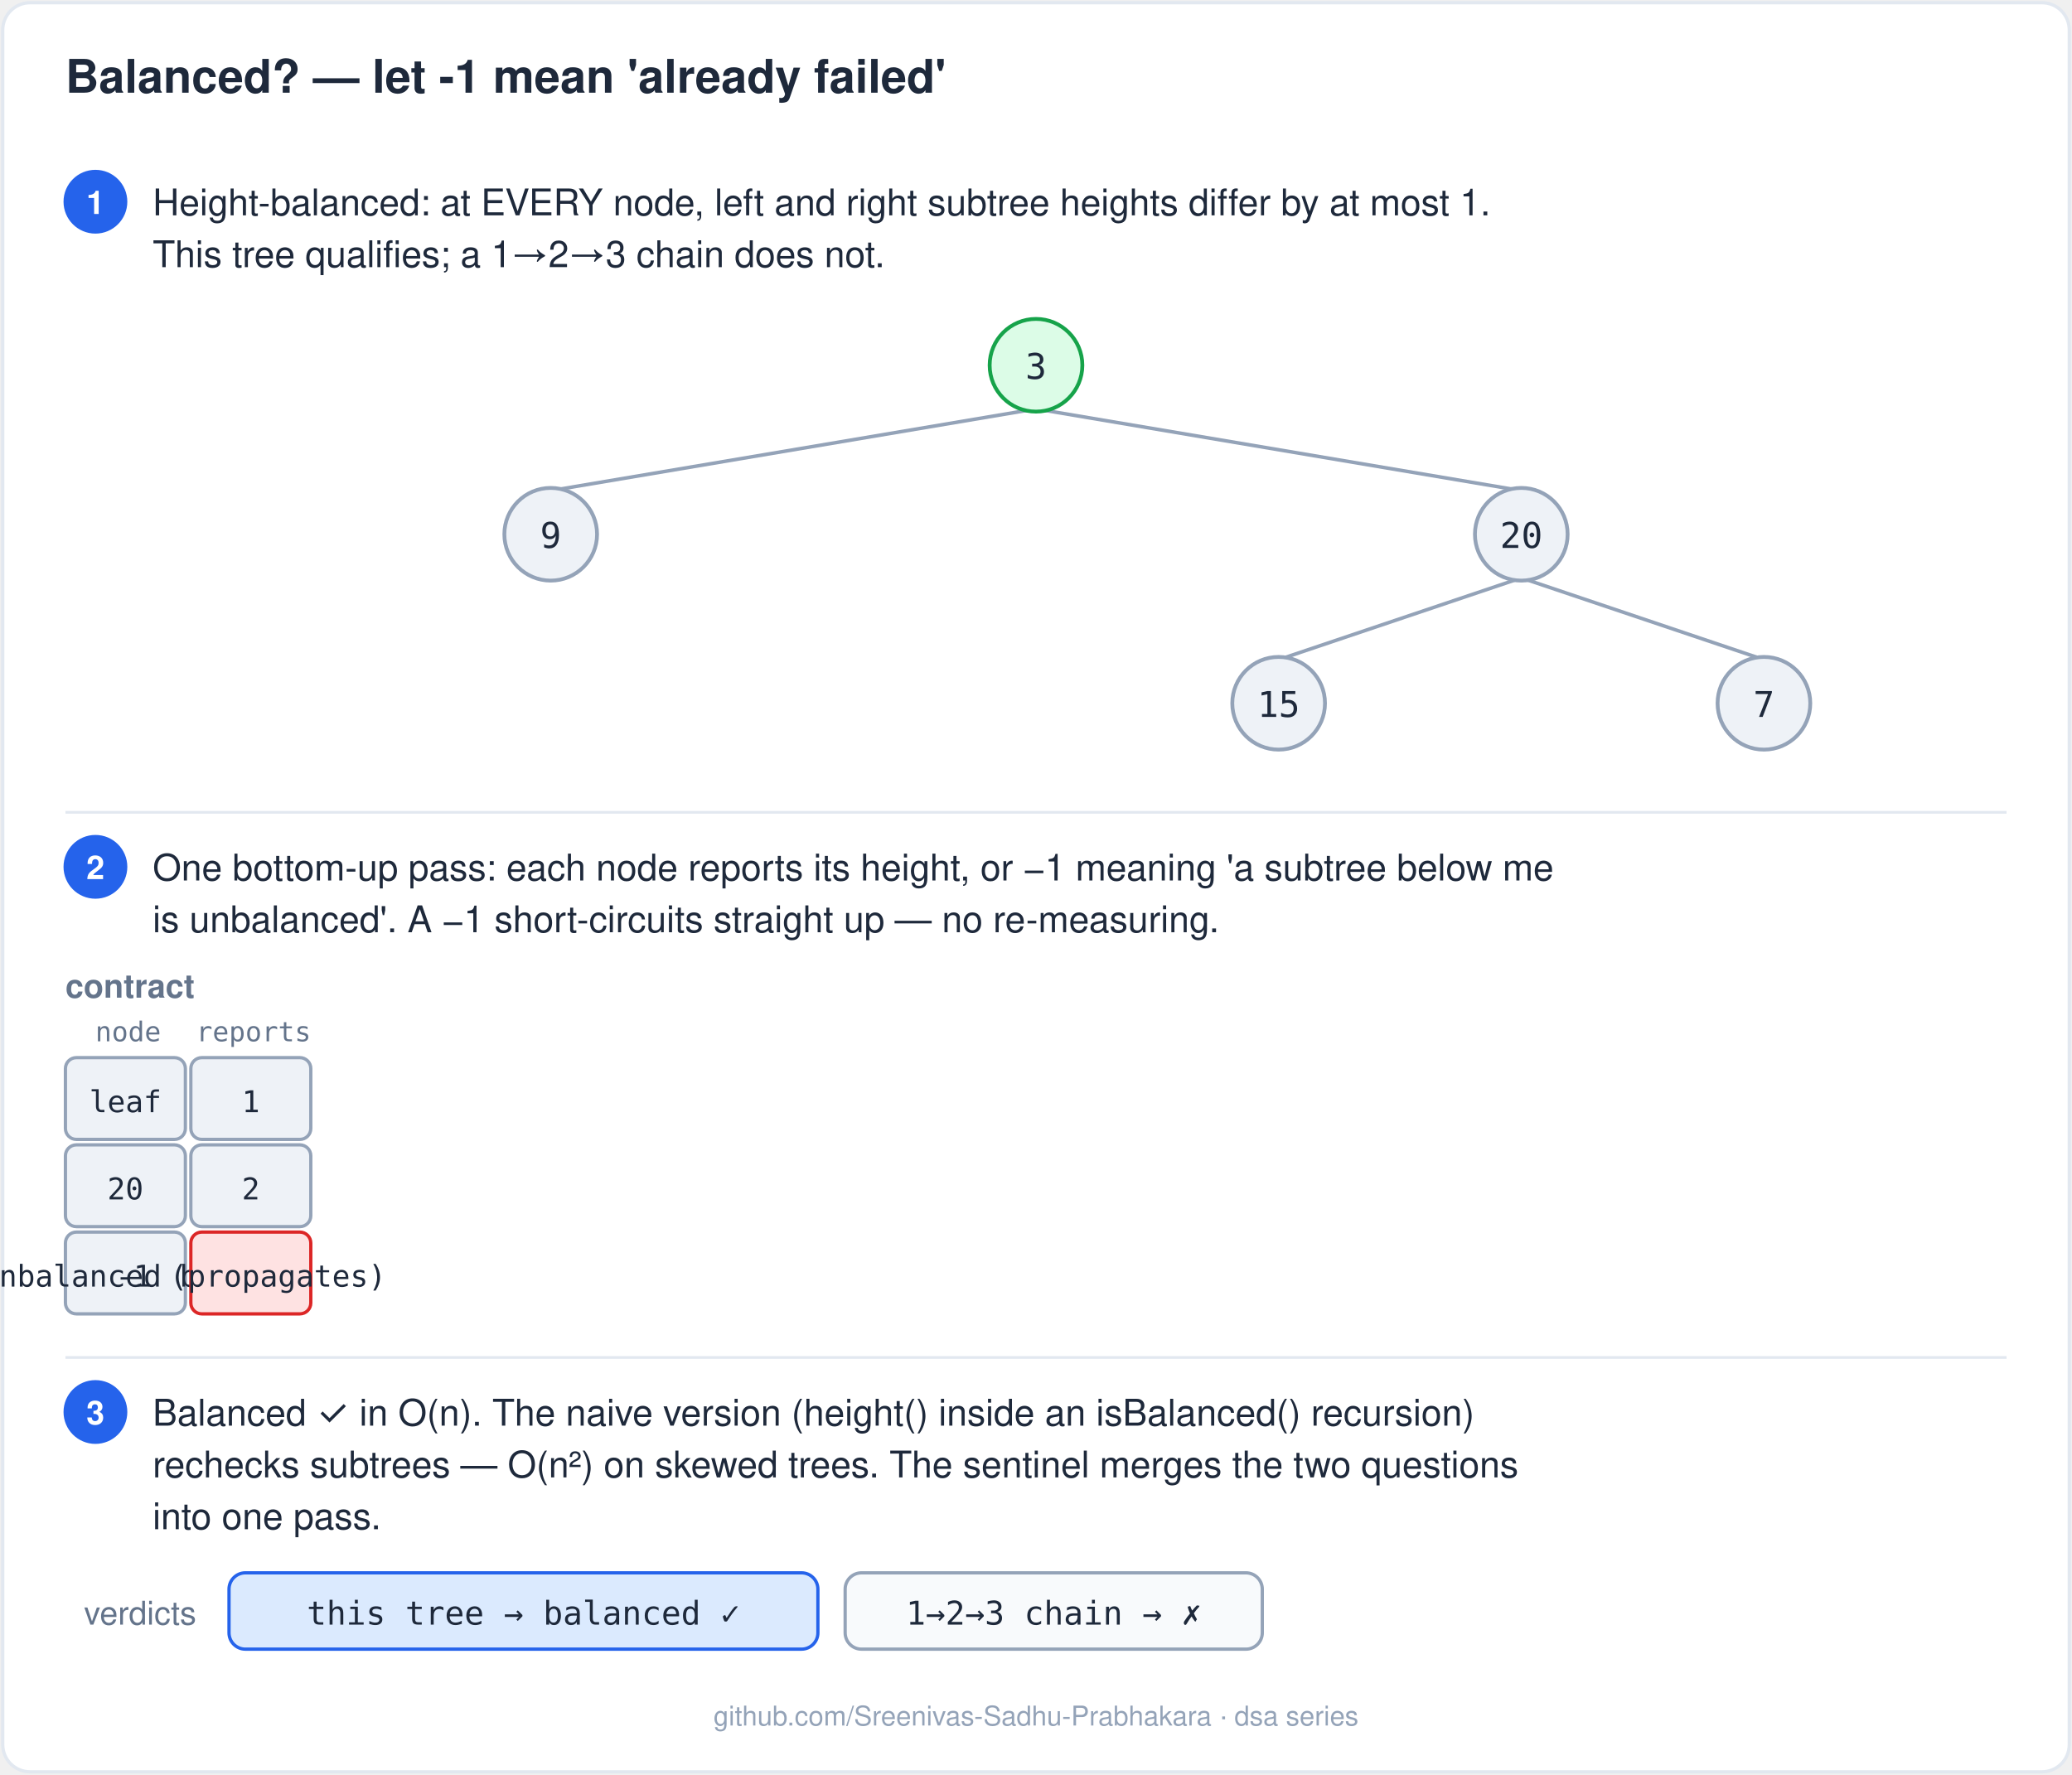
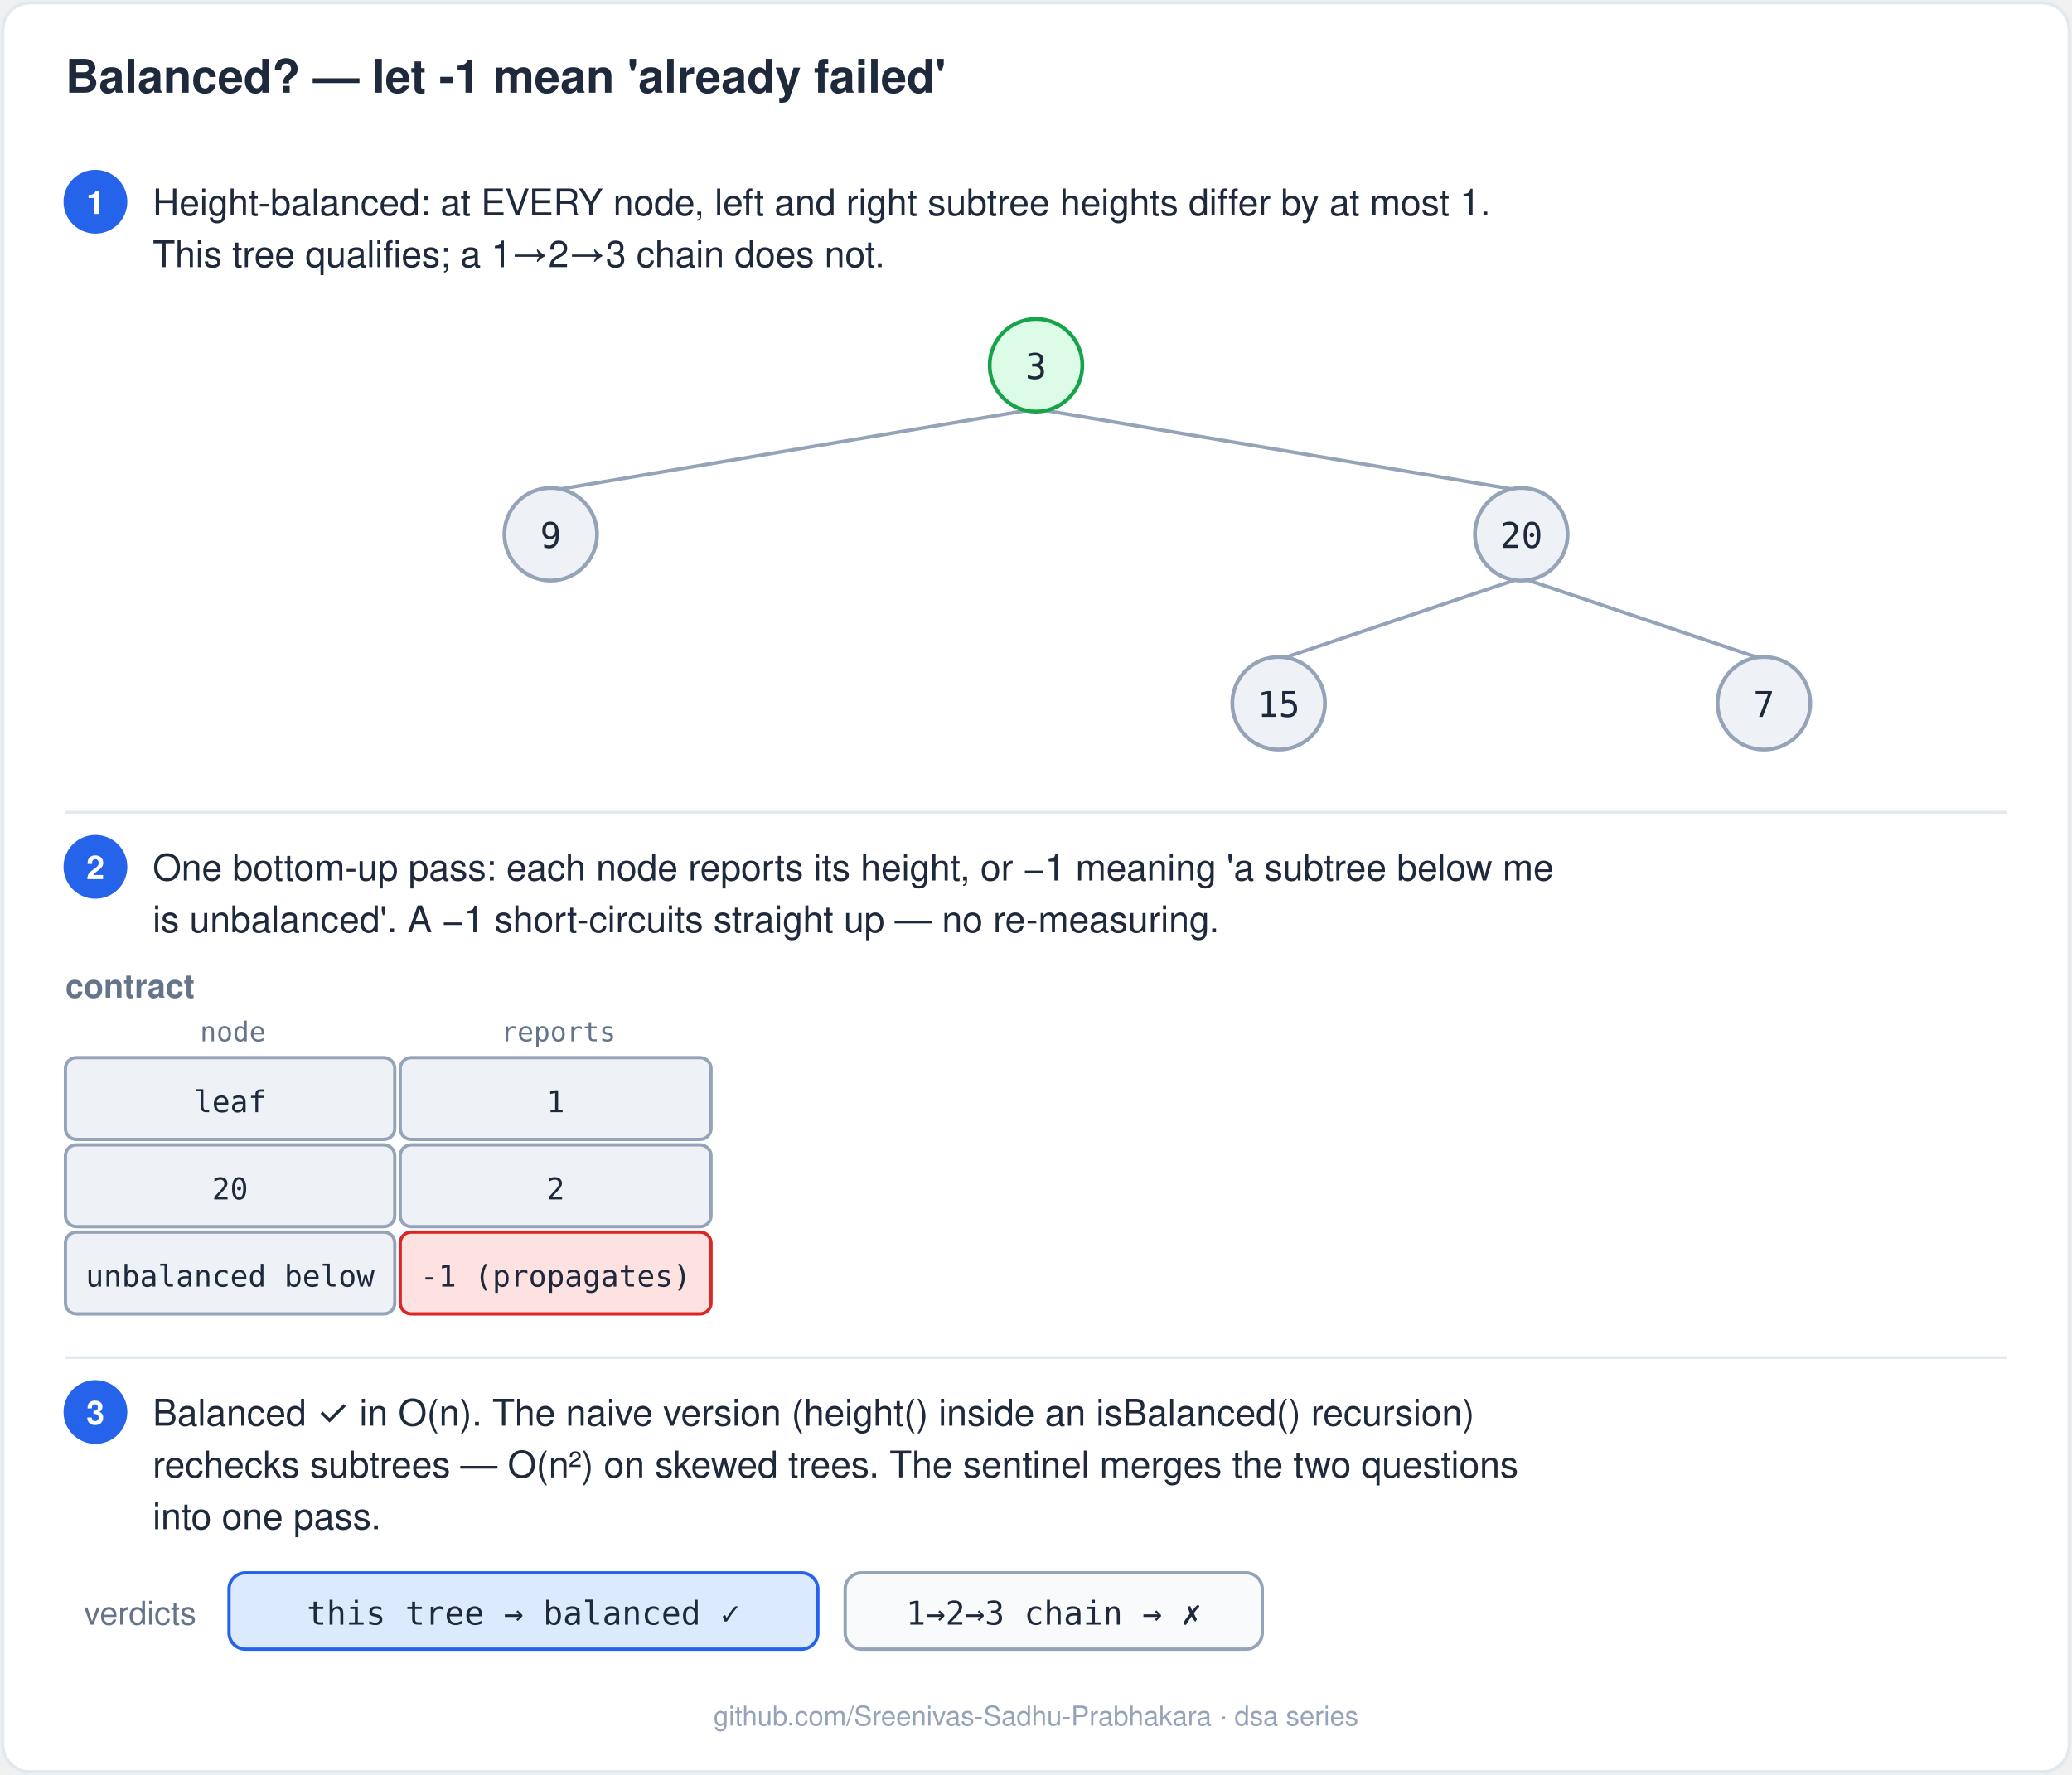
<svg xmlns="http://www.w3.org/2000/svg" width="760" height="651" viewBox="0 0 760 651" role="img" aria-label="Step-by-step visual walkthrough">
  <defs>
    <marker id="arr" markerWidth="8" markerHeight="8" refX="6" refY="3" orient="auto">
      <path d="M0,0 L7,3 L0,6 z" fill="context-stroke" />
    </marker>
  </defs>
  <rect x="1.0" y="1.0" width="758.0" height="649.0" rx="10" fill="#ffffff" stroke="#e2e8f0" stroke-width="1.2" />
  <text x="24.0" y="34.0" font-family="-apple-system,Segoe UI,Helvetica,Arial,sans-serif" font-size="17" fill="#1e293b" text-anchor="start" font-weight="600">Balanced? — let -1 mean 'already failed'</text>
  <circle cx="35.0" cy="74.0" r="11" fill="#2563eb" stroke="#2563eb" stroke-width="1.4" />
  <text x="35.0" y="78.5" font-family="-apple-system,Segoe UI,Helvetica,Arial,sans-serif" font-size="12" fill="#ffffff" text-anchor="middle" font-weight="600">1</text>
  <text x="56.0" y="79.0" font-family="-apple-system,Segoe UI,Helvetica,Arial,sans-serif" font-size="13.5" fill="#1e293b" text-anchor="start">Height-balanced: at EVERY node, left and right subtree heights differ by at most 1.</text>
  <text x="56.0" y="98.0" font-family="-apple-system,Segoe UI,Helvetica,Arial,sans-serif" font-size="13.5" fill="#1e293b" text-anchor="start">This tree qualifies; a 1→2→3 chain does not.</text>
  <line x1="380.0" y1="150.0" x2="202.0" y2="180.0" stroke="#94a3b8" stroke-width="1.3" />
  <line x1="380.0" y1="150.0" x2="558.0" y2="180.0" stroke="#94a3b8" stroke-width="1.3" />
  <line x1="558.0" y1="212.0" x2="469.0" y2="242.0" stroke="#94a3b8" stroke-width="1.3" />
  <line x1="558.0" y1="212.0" x2="647.0" y2="242.0" stroke="#94a3b8" stroke-width="1.3" />
  <circle cx="380.0" cy="134.0" r="17" fill="#dcfce7" stroke="#16a34a" stroke-width="1.4" />
  <text x="380.0" y="139.0" font-family="ui-monospace,Menlo,monospace" font-size="13" fill="#1e293b" text-anchor="middle">3</text>
  <circle cx="202.0" cy="196.0" r="17" fill="#eef2f7" stroke="#94a3b8" stroke-width="1.4" />
  <text x="202.0" y="201.0" font-family="ui-monospace,Menlo,monospace" font-size="13" fill="#1e293b" text-anchor="middle">9</text>
  <circle cx="558.0" cy="196.0" r="17" fill="#eef2f7" stroke="#94a3b8" stroke-width="1.4" />
  <text x="558.0" y="201.0" font-family="ui-monospace,Menlo,monospace" font-size="13" fill="#1e293b" text-anchor="middle">20</text>
  <circle cx="469.0" cy="258.0" r="17" fill="#eef2f7" stroke="#94a3b8" stroke-width="1.4" />
  <text x="469.0" y="263.0" font-family="ui-monospace,Menlo,monospace" font-size="13" fill="#1e293b" text-anchor="middle">15</text>
  <circle cx="647.0" cy="258.0" r="17" fill="#eef2f7" stroke="#94a3b8" stroke-width="1.4" />
  <text x="647.0" y="263.0" font-family="ui-monospace,Menlo,monospace" font-size="13" fill="#1e293b" text-anchor="middle">7</text>
  <line x1="24.0" y1="298.0" x2="736.0" y2="298.0" stroke="#e2e8f0" stroke-width="1" />
  <circle cx="35.0" cy="318.0" r="11" fill="#2563eb" stroke="#2563eb" stroke-width="1.4" />
  <text x="35.0" y="322.5" font-family="-apple-system,Segoe UI,Helvetica,Arial,sans-serif" font-size="12" fill="#ffffff" text-anchor="middle" font-weight="600">2</text>
  <text x="56.0" y="323.0" font-family="-apple-system,Segoe UI,Helvetica,Arial,sans-serif" font-size="13.5" fill="#1e293b" text-anchor="start">One bottom-up pass: each node reports its height, or −1 meaning 'a subtree below me</text>
  <text x="56.0" y="342.0" font-family="-apple-system,Segoe UI,Helvetica,Arial,sans-serif" font-size="13.5" fill="#1e293b" text-anchor="start">is unbalanced'. A −1 short-circuits straight up — no re-measuring.</text>
  <text x="24.0" y="366.0" font-family="-apple-system,Segoe UI,Helvetica,Arial,sans-serif" font-size="12" fill="#64748b" text-anchor="start" font-weight="600">contract</text>
-   <text x="47.0" y="382.0" font-family="ui-monospace,Menlo,monospace" font-size="10" fill="#64748b" text-anchor="middle">node</text>
-   <text x="93.0" y="382.0" font-family="ui-monospace,Menlo,monospace" font-size="10" fill="#64748b" text-anchor="middle">reports</text>
-   <rect x="24.0" y="388.0" width="44.0" height="30.0" rx="4" fill="#eef2f7" stroke="#94a3b8" stroke-width="1.2" />
-   <text x="46.0" y="408.0" font-family="ui-monospace,Menlo,monospace" font-size="11" fill="#1e293b" text-anchor="middle">leaf</text>
-   <rect x="70.0" y="388.0" width="44.0" height="30.0" rx="4" fill="#eef2f7" stroke="#94a3b8" stroke-width="1.2" />
-   <text x="92.0" y="408.0" font-family="ui-monospace,Menlo,monospace" font-size="11" fill="#1e293b" text-anchor="middle">1</text>
-   <rect x="24.0" y="420.0" width="44.0" height="30.0" rx="4" fill="#eef2f7" stroke="#94a3b8" stroke-width="1.2" />
-   <text x="46.0" y="440.0" font-family="ui-monospace,Menlo,monospace" font-size="11" fill="#1e293b" text-anchor="middle">20</text>
-   <rect x="70.0" y="420.0" width="44.0" height="30.0" rx="4" fill="#eef2f7" stroke="#94a3b8" stroke-width="1.2" />
-   <text x="92.0" y="440.0" font-family="ui-monospace,Menlo,monospace" font-size="11" fill="#1e293b" text-anchor="middle">2</text>
-   <rect x="24.0" y="452.0" width="44.0" height="30.0" rx="4" fill="#eef2f7" stroke="#94a3b8" stroke-width="1.2" />
-   <text x="46.0" y="472.0" font-family="ui-monospace,Menlo,monospace" font-size="11" fill="#1e293b" text-anchor="middle">unbalanced below</text>
-   <rect x="70.0" y="452.0" width="44.0" height="30.0" rx="4" fill="#fee2e2" stroke="#dc2626" stroke-width="1.2" />
-   <text x="92.0" y="472.0" font-family="ui-monospace,Menlo,monospace" font-size="11" fill="#1e293b" text-anchor="middle">-1 (propagates)</text>
+   <text x="85.4" y="382.0" font-family="ui-monospace,Menlo,monospace" font-size="10" fill="#64748b" text-anchor="middle">node</text>
+   <text x="204.8" y="382.0" font-family="ui-monospace,Menlo,monospace" font-size="10" fill="#64748b" text-anchor="middle">reports</text>
+   <rect x="24.0" y="388.0" width="120.8" height="30.0" rx="4" fill="#eef2f7" stroke="#94a3b8" stroke-width="1.2" />
+   <text x="84.4" y="408.0" font-family="ui-monospace,Menlo,monospace" font-size="11" fill="#1e293b" text-anchor="middle">leaf</text>
+   <rect x="146.8" y="388.0" width="114.0" height="30.0" rx="4" fill="#eef2f7" stroke="#94a3b8" stroke-width="1.2" />
+   <text x="203.8" y="408.0" font-family="ui-monospace,Menlo,monospace" font-size="11" fill="#1e293b" text-anchor="middle">1</text>
+   <rect x="24.0" y="420.0" width="120.8" height="30.0" rx="4" fill="#eef2f7" stroke="#94a3b8" stroke-width="1.2" />
+   <text x="84.4" y="440.0" font-family="ui-monospace,Menlo,monospace" font-size="11" fill="#1e293b" text-anchor="middle">20</text>
+   <rect x="146.8" y="420.0" width="114.0" height="30.0" rx="4" fill="#eef2f7" stroke="#94a3b8" stroke-width="1.2" />
+   <text x="203.8" y="440.0" font-family="ui-monospace,Menlo,monospace" font-size="11" fill="#1e293b" text-anchor="middle">2</text>
+   <rect x="24.0" y="452.0" width="120.8" height="30.0" rx="4" fill="#eef2f7" stroke="#94a3b8" stroke-width="1.2" />
+   <text x="84.4" y="472.0" font-family="ui-monospace,Menlo,monospace" font-size="11" fill="#1e293b" text-anchor="middle">unbalanced below</text>
+   <rect x="146.8" y="452.0" width="114.0" height="30.0" rx="4" fill="#fee2e2" stroke="#dc2626" stroke-width="1.2" />
+   <text x="203.8" y="472.0" font-family="ui-monospace,Menlo,monospace" font-size="11" fill="#1e293b" text-anchor="middle">-1 (propagates)</text>
  <line x1="24.0" y1="498.0" x2="736.0" y2="498.0" stroke="#e2e8f0" stroke-width="1" />
  <circle cx="35.0" cy="518.0" r="11" fill="#2563eb" stroke="#2563eb" stroke-width="1.4" />
  <text x="35.0" y="522.5" font-family="-apple-system,Segoe UI,Helvetica,Arial,sans-serif" font-size="12" fill="#ffffff" text-anchor="middle" font-weight="600">3</text>
  <text x="56.0" y="523.0" font-family="-apple-system,Segoe UI,Helvetica,Arial,sans-serif" font-size="13.5" fill="#1e293b" text-anchor="start">Balanced ✓ in O(n). The naive version (height() inside an isBalanced() recursion)</text>
  <text x="56.0" y="542.0" font-family="-apple-system,Segoe UI,Helvetica,Arial,sans-serif" font-size="13.5" fill="#1e293b" text-anchor="start">rechecks subtrees — O(n²) on skewed trees. The sentinel merges the two questions</text>
  <text x="56.0" y="561.0" font-family="-apple-system,Segoe UI,Helvetica,Arial,sans-serif" font-size="13.5" fill="#1e293b" text-anchor="start">into one pass.</text>
  <text x="72.0" y="596.0" font-family="-apple-system,Segoe UI,Helvetica,Arial,sans-serif" font-size="12" fill="#64748b" text-anchor="end">verdicts</text>
  <rect x="84.0" y="577.0" width="216.0" height="28.0" rx="6" fill="#dbeafe" stroke="#2563eb" stroke-width="1.2" />
  <text x="192.0" y="596.0" font-family="ui-monospace,Menlo,monospace" font-size="12" fill="#1e293b" text-anchor="middle">this tree → balanced ✓</text>
  <rect x="310.0" y="577.0" width="153.0" height="28.0" rx="6" fill="#f8fafc" stroke="#94a3b8" stroke-width="1.2" />
  <text x="386.5" y="596.0" font-family="ui-monospace,Menlo,monospace" font-size="12" fill="#1e293b" text-anchor="middle">1→2→3 chain → ✗</text>
  <text x="380.0" y="633.0" font-family="-apple-system,Segoe UI,Helvetica,Arial,sans-serif" font-size="10" fill="#94a3b8" text-anchor="middle">github.com/Sreenivas-Sadhu-Prabhakara · dsa series</text>
</svg>
